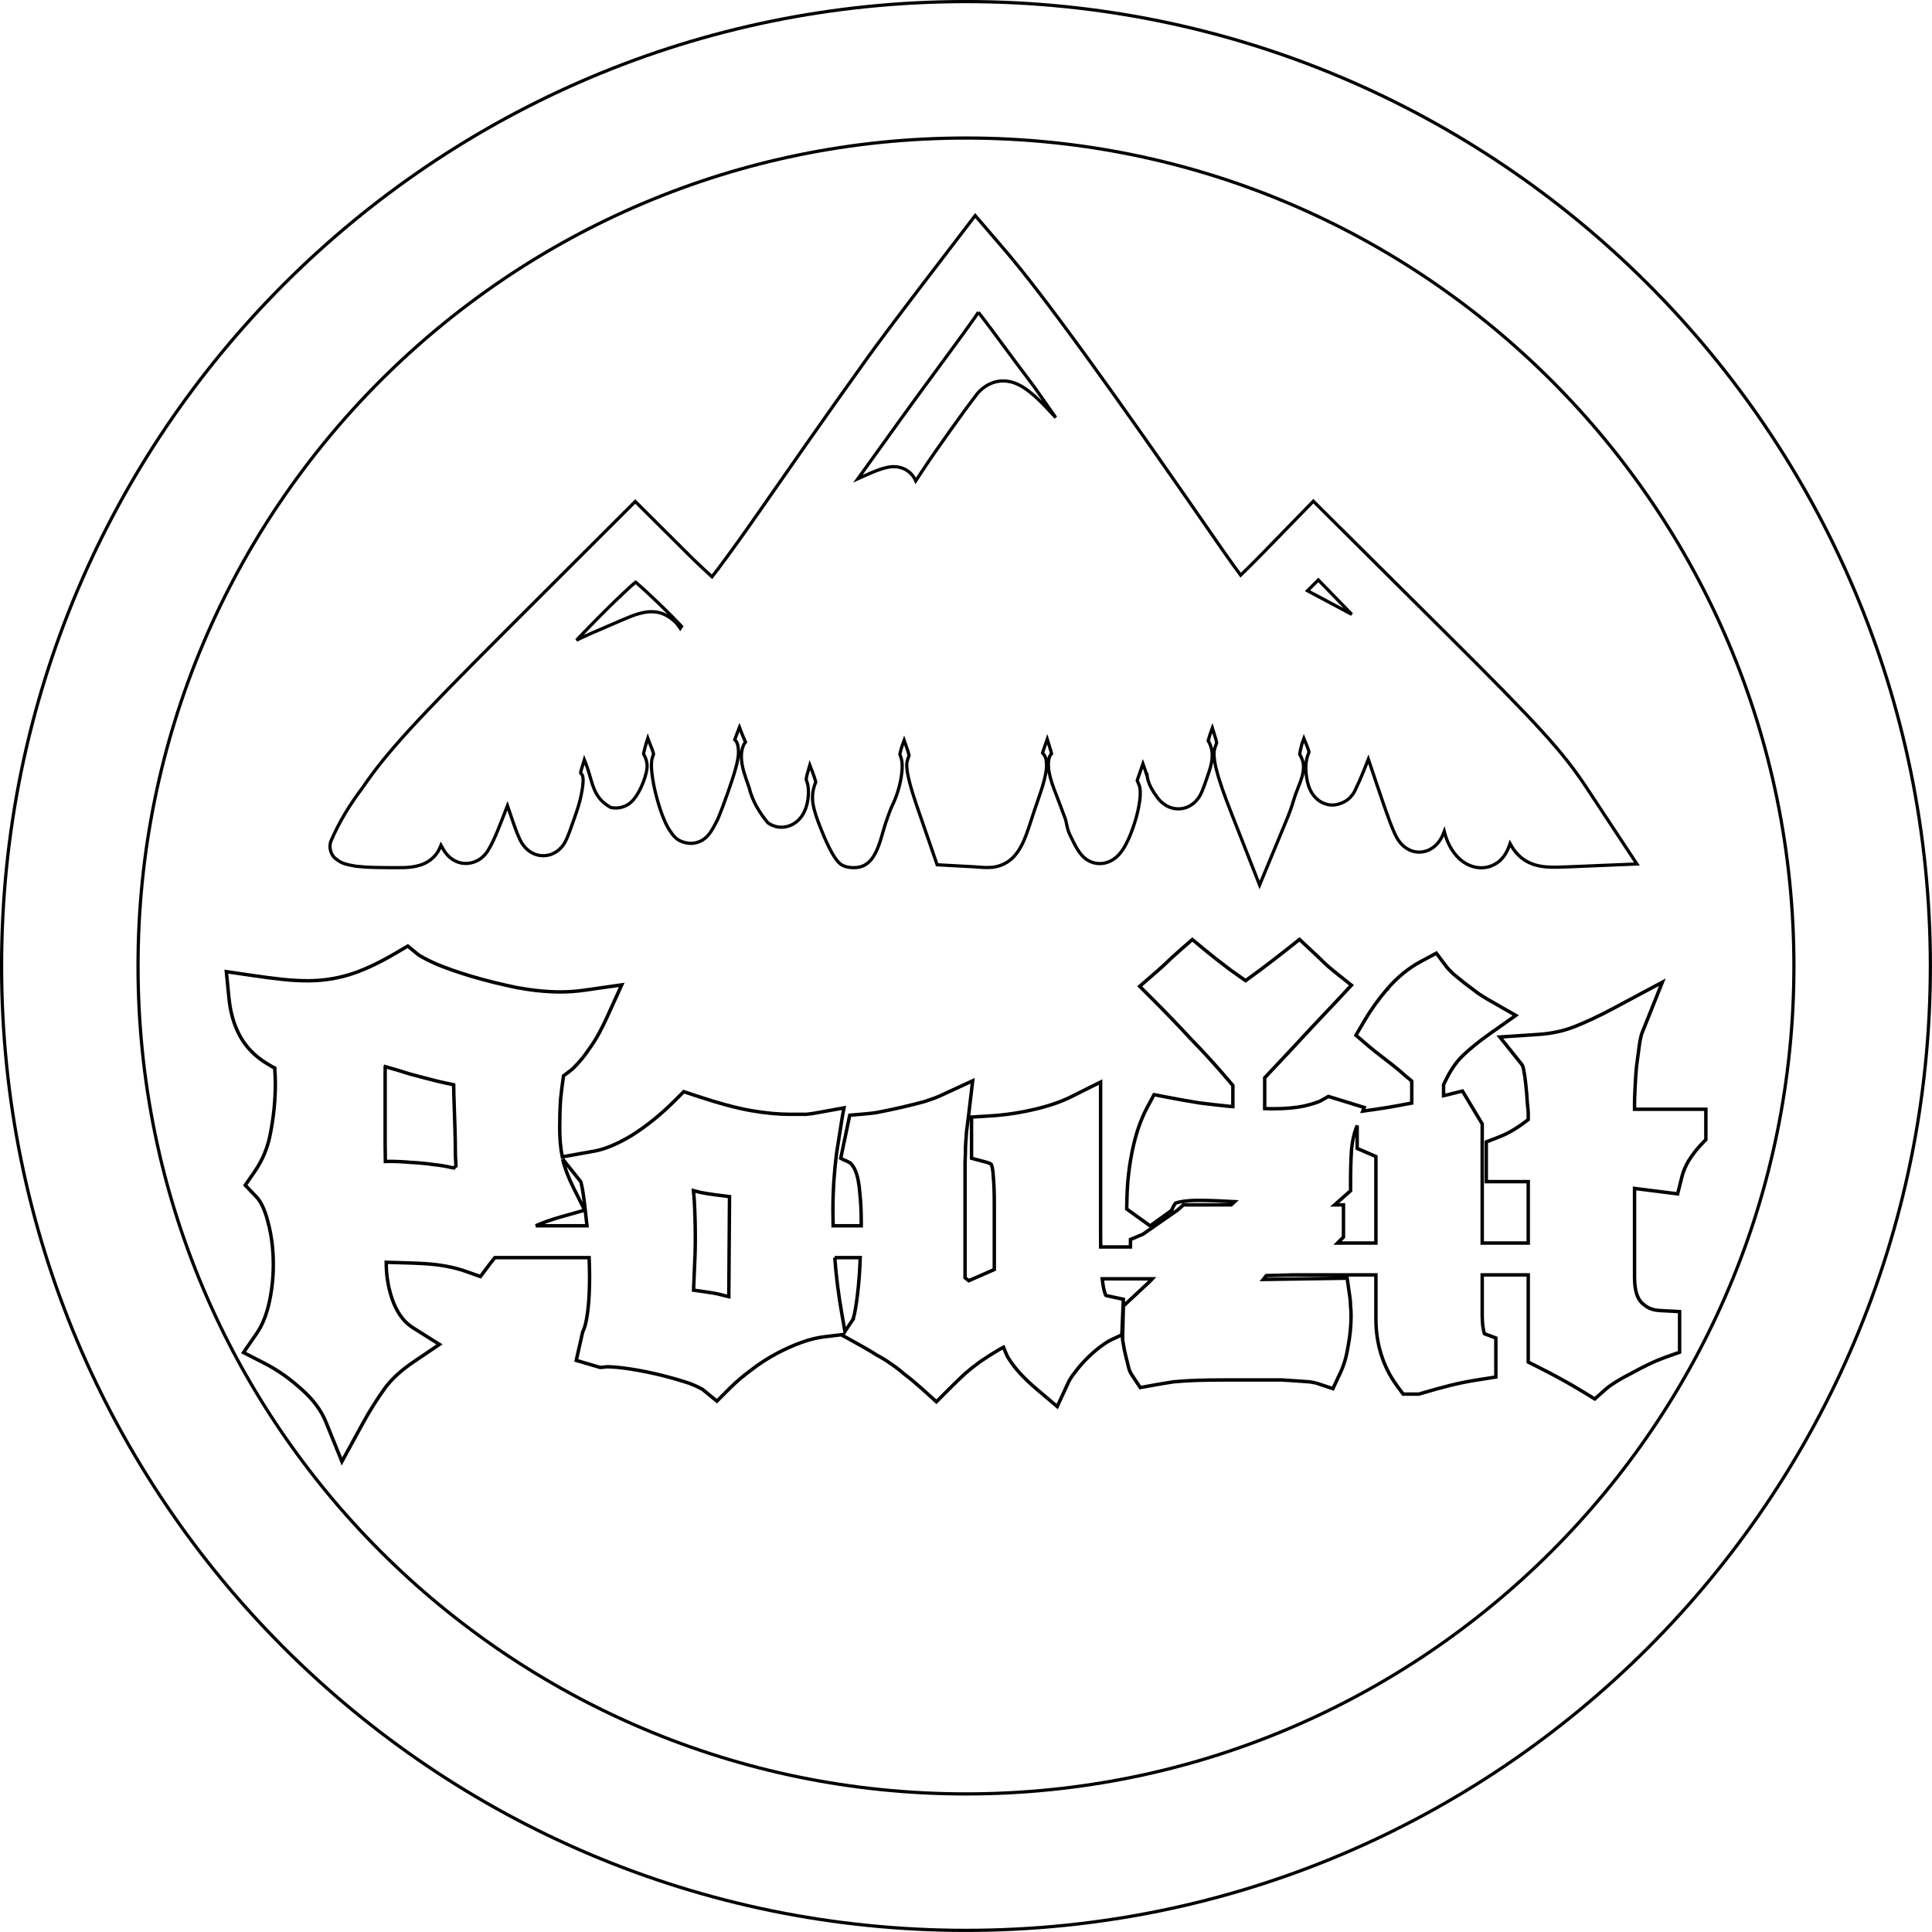
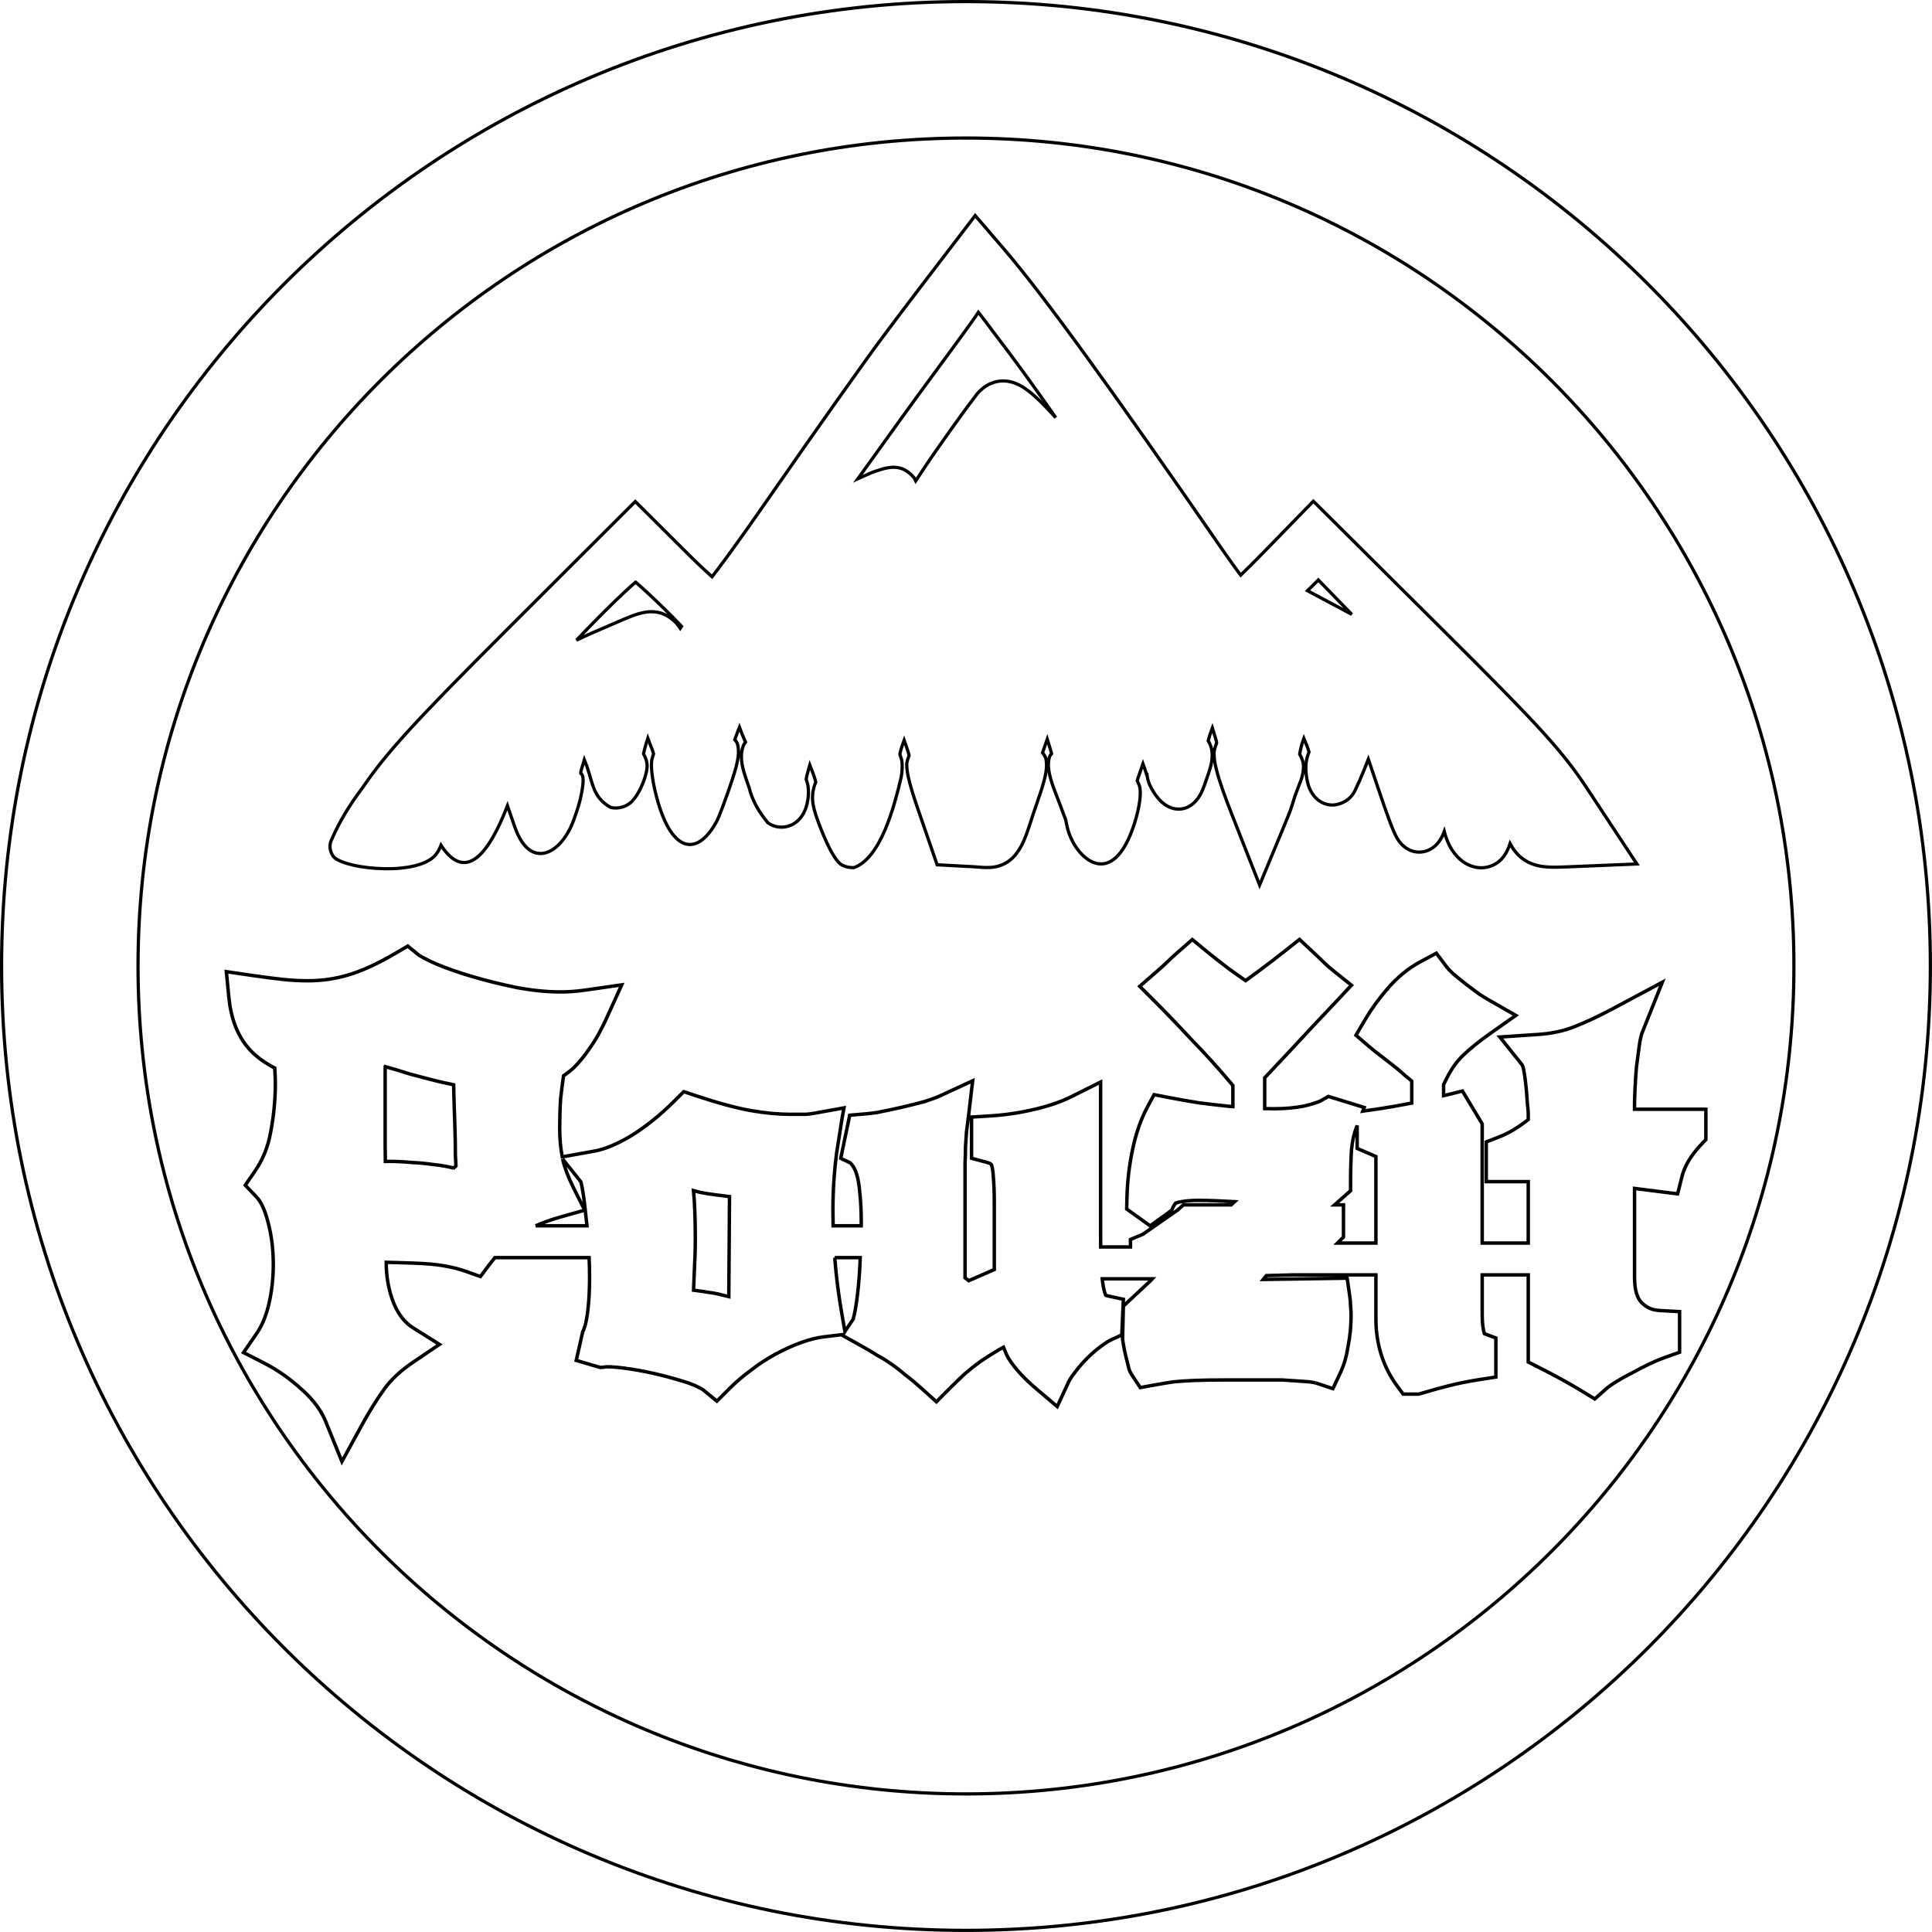
<svg xmlns="http://www.w3.org/2000/svg" version="1.2" viewBox="0 0 113.386 113.386" width="30mm" height="30mm" id="svg1" xml:space="preserve">
  <defs id="defs1">
    <clipPath clipPathUnits="userSpaceOnUse" id="cp1">
      <path d="m 275.5,535.5 c -143.78,0 -260,-116.22 -260,-260 0,-143.78 116.22,-260 260,-260 143.78,0 260,116.22 260,260 0,143.78 -116.22,260 -260,260 z" id="path1" />
    </clipPath>
    <clipPath clipPathUnits="userSpaceOnUse" id="cp1-5">
      <path d="m 275.5,535.5 c -143.78,0 -260,-116.22 -260,-260 0,-143.78 116.22,-260 260,-260 143.78,0 260,116.22 260,260 0,143.78 -116.22,260 -260,260 z" id="path1-3" />
    </clipPath>
    <clipPath clipPathUnits="userSpaceOnUse" id="cp1-06">
      <path d="m 275.5,535.5 c -143.78,0 -260,-116.22 -260,-260 0,-143.78 116.22,-260 260,-260 143.78,0 260,116.22 260,260 0,143.78 -116.22,260 -260,260 z" id="path1-26" />
    </clipPath>
    <clipPath clipPathUnits="userSpaceOnUse" id="cp1-8">
      <path d="m 275.5,535.5 c -143.78,0 -260,-116.22 -260,-260 0,-143.78 116.22,-260 260,-260 143.78,0 260,116.22 260,260 0,143.78 -116.22,260 -260,260 z" id="path1-8" />
    </clipPath>
    <clipPath clipPathUnits="userSpaceOnUse" id="cp1-0">
      <path d="m 275.5,535.5 c -143.78,0 -260,-116.22 -260,-260 0,-143.78 116.22,-260 260,-260 143.78,0 260,116.22 260,260 0,143.78 -116.22,260 -260,260 z" id="path1-2" />
    </clipPath>
    <clipPath clipPathUnits="userSpaceOnUse" id="cp1-53">
      <path d="m 275.5,535.5 c -143.78,0 -260,-116.22 -260,-260 0,-143.78 116.22,-260 260,-260 143.78,0 260,116.22 260,260 0,143.78 -116.22,260 -260,260 z" id="path1-5" />
    </clipPath>
  </defs>
  <style id="style1">
		tspan { white-space:pre } 
		.s0 { fill: none;stroke: #ff0000;stroke-miterlimit:100 } 
	</style>
  <g id="layer2" style="display:inline" transform="scale(0.1989225)">
    <g id="layer3" transform="scale(5.027084)">
      <path id="path2" style="fill:none;stroke:#000000;stroke-width:0.95" transform="scale(0.1989225)" d="M 569.518,284.993 A 284.525,284.525 0 0 1 284.993,569.518 284.525,284.525 0 0 1 0.468,284.993 284.525,284.525 0 0 1 284.993,0.468 284.525,284.525 0 0 1 569.518,284.993 Z" />
      <path id="path2-9" style="fill:none;stroke:#000000;stroke-width:0.95;stroke-dasharray:none" transform="scale(0.1989225)" d="M 529.262,284.993 A 244.268,244.268 0 0 1 284.993,529.262 244.268,244.268 0 0 1 40.725,284.993 244.268,244.268 0 0 1 284.993,40.725 244.268,244.268 0 0 1 529.262,284.993 Z" />
    </g>
-     <path id="path3" style="baseline-shift:baseline;display:inline;overflow:visible;opacity:1;fill:none;stroke:#000000;stroke-width:0.95;stroke-dasharray:none;stroke-opacity:1;enable-background:accumulate;stop-color:#000000;stop-opacity:1" d="m 287.712,63.595 -16.181,21.149 c -6.247,8.169 -13.102,17.314 -15.553,20.766 -2.253,3.174 -6.521,9.159 -9.465,13.275 -3.038,4.248 -13.081,18.593 -22.475,32.107 -4.654,6.695 -9.049,12.789 -12.322,17.143 -0.685,0.912 -1.122,1.456 -1.65,2.131 -2.013,-1.816 -4.381,-4.029 -6.991,-6.628 l -15.651,-15.582 -37.988,37.939 c -26.902,26.872 -35.442,36.17 -42.485,46.53 -3.727,4.922 -6.838,9.984 -9.259,15.611 -0.812,1.887 -0.019,3.955 0.923,4.949 2.177,1.916 3.507,2.024 6.372,2.582 l 3.23,0.275 h 0.049 c 1.594,0.065 3.252,0.128 5.312,0.128 4.613,0 7.227,0.223 10.319,-0.707 1.828,-0.55 3.538,-1.645 4.762,-3.22 0.829,-1.066 1.13,-1.91 1.443,-2.671 0.393,0.693 0.763,1.42 1.218,2.042 0.306,0.419 0.956,1.291 2.062,2.052 1.447,0.995 3.398,1.622 5.675,1.09 3.554,-0.831 4.92,-3.622 5.43,-4.517 1.474,-2.585 2.868,-6.21 5.233,-12.342 0.79,2.324 1.647,4.877 2.219,6.441 0.435,1.19 0.823,2.212 1.276,3.171 0.347,0.736 0.94,2.1 2.435,3.397 0.895,0.776 2.373,1.677 4.379,1.748 2.069,0.073 3.66,-0.748 4.713,-1.62 1.639,-1.357 2.228,-2.884 2.474,-3.427 0.772,-1.703 1.304,-3.431 2.101,-5.626 1.057,-2.912 1.8,-5.302 2.209,-7.492 0.381,-2.037 0.532,-3.238 0.511,-4.212 -0.011,-0.487 -0.051,-0.938 -0.285,-1.483 -0.074,-0.173 -0.279,-0.262 -0.412,-0.432 0.006,-0.177 -0.014,-0.292 0.049,-0.589 0.141,-0.672 0.7,-2.311 1.011,-3.397 0.236,0.605 0.537,1.372 0.746,1.905 1.828,5.256 1.841,9.239 7.01,12.126 2.517,0.606 4.54,-0.456 5.322,-0.982 2.622,-1.673 5.155,-7.539 5.42,-10.751 0.128,-1.55 -0.397,-2.861 -1.041,-4.094 0.125,-0.677 0.542,-2.326 1.267,-4.605 0.146,0.393 0.315,0.845 0.432,1.159 0.118,0.315 0.22,0.578 0.295,0.776 0.075,0.197 0.07,0.197 0.177,0.442 0.504,1.16 0.657,1.756 0.795,2.268 -0.23,0.732 -0.509,1.531 -0.56,2.032 -0.13,1.299 -0.05,2.454 0.069,3.574 0.243,2.293 0.756,4.781 1.414,7.246 0.658,2.465 1.443,4.885 2.376,6.991 0.455,1.028 0.97,2.069 1.738,3.132 0.21,0.291 0.744,1.224 1.767,2.032 1.024,0.808 2.555,1.394 4.448,1.394 4.33,-0.314 5.83,-3.486 7.658,-7.079 0.904,-2.125 1.948,-4.876 3.004,-7.914 1.492,-4.29 2.418,-7.068 2.877,-9.563 0.213,-1.157 0.448,-2.68 0.029,-4.507 -0.181,-0.791 -0.548,-1.204 -0.864,-1.512 0.256,-0.713 0.483,-1.378 0.992,-2.69 0.116,-0.301 0.269,-0.674 0.393,-0.992 0.591,1.561 1.18,3.095 1.777,4.379 -0.229,0.307 -0.471,0.619 -0.658,1.119 -0.624,1.672 -0.615,3.267 -0.471,4.507 0.278,2.407 1.047,4.533 2.17,7.708 1.008,4.1 2.99,7.34 5.547,10.457 0.429,0.319 1.933,1.325 3.967,1.325 2.239,0 3.931,-1.026 4.988,-2.032 0.922,-0.879 1.456,-1.804 1.777,-2.464 0.674,-1.387 0.96,-2.704 1.119,-3.878 0.162,-1.197 0.215,-2.497 -0.01,-3.927 -0.066,-0.424 -0.315,-1.175 -0.53,-1.856 0.05,-0.31 0.088,-0.569 0.196,-1.041 0.187,-0.815 0.603,-2.103 0.893,-3.152 0.067,0.169 0.107,0.329 0.177,0.501 1.019,2.487 1.494,4.134 1.571,4.517 -0.88,2.061 -1.167,4.314 -0.815,6.402 0.391,2.321 1.199,4.552 2.366,7.492 2.314,5.826 4.25,9.159 5.724,10.28 0.918,0.698 2.234,1.08 3.967,1.08 4.559,-6e-5 6.635,-3.347 8.562,-10.467 0.361,-1.334 0.92,-3.049 1.443,-4.526 0.524,-1.477 1.077,-2.831 1.198,-3.073 1.423,-2.86 2.333,-5.915 2.779,-8.738 0.221,-1.398 0.349,-2.811 0.216,-4.34 -0.055,-0.634 -0.36,-1.521 -0.638,-2.366 0.159,-0.727 0.451,-1.867 0.943,-3.152 0.11,-0.287 0.224,-0.654 0.334,-0.952 0.761,2.106 1.306,3.836 1.453,4.507 -0.318,0.884 -0.675,1.779 -0.687,2.563 -0.021,1.402 0.201,2.621 0.471,3.869 0.556,2.562 1.539,5.696 2.995,9.907 l 5.498,15.926 10.948,0.589 c 1.595,0.086 3.034,0.324 5.047,0.177 2.499,-0.183 5.203,-1.359 7.05,-3.643 3.02,-3.734 3.71,-7.681 6.637,-16.034 1.18,-3.366 1.96,-5.814 2.356,-8.09 0.19,-1.089 0.359,-2.381 0.118,-3.908 -0.162,-1.029 -0.631,-1.552 -0.952,-1.974 -0.049,-0.064 -0.062,-0.088 -0.108,-0.147 0.367,-1.153 0.91,-2.631 1.384,-4.006 0.405,1.363 1.119,3.486 1.257,4.153 0.01,0.051 0.011,0.072 0.02,0.118 -0.238,0.266 -0.569,0.583 -0.736,1.365 -0.343,1.603 -0.177,2.979 0.01,4.026 0.388,2.185 1.158,4.315 2.288,7.197 0.776,1.981 1.478,3.86 1.964,5.223 l 0.02,0.049 0.02,0.049 c 0.904,2.196 0.557,1.751 1.149,4.114 0.351,1.402 0.993,2.485 1.433,3.397 0.498,1.031 1.02,2.041 1.63,2.995 0.285,0.446 0.645,0.976 1.168,1.561 0.238,0.266 0.659,0.709 1.257,1.139 0.385,0.278 1.911,1.296 3.967,1.296 3.284,0 5.278,-2.154 5.911,-2.887 0.855,-0.99 1.423,-1.98 1.915,-2.916 1.012,-1.926 1.844,-4.08 2.533,-6.284 0.689,-2.204 1.241,-4.452 1.502,-6.608 0.127,-1.047 0.212,-2.19 0.059,-3.505 -0.08,-0.692 -0.484,-1.496 -0.825,-2.278 0.173,-0.671 1.145,-3.318 1.699,-4.939 0.168,0.474 0.413,1.098 0.55,1.502 0.229,0.679 0.409,1.242 0.511,1.591 h 0.118 c 0.186,1.882 0.817,3.122 1.011,3.515 0.474,0.959 1.045,1.907 1.718,2.828 0.283,0.387 0.987,1.545 2.533,2.592 0.94,0.637 2.476,1.361 4.458,1.227 2.028,-0.137 3.506,-1.093 4.438,-1.993 1.479,-1.43 1.963,-2.865 2.268,-3.603 0.41,-0.992 0.779,-2.052 1.227,-3.368 0.814,-2.39 1.487,-4.13 1.591,-6.5 0.055,-1.253 -0.175,-2.969 -1.178,-4.625 0.213,-0.776 0.387,-1.503 1.139,-3.505 0.033,-0.088 0.056,-0.159 0.088,-0.245 0.393,1.309 1.04,3.21 1.198,3.937 0.071,0.328 0.069,0.376 0.079,0.481 -0.385,1.005 -0.768,2.008 -0.776,2.965 -0.013,1.701 0.285,3.234 0.697,4.88 0.838,3.35 2.337,7.57 4.585,13.294 l 8.159,20.766 7.825,-18.861 c 0.492,-1.185 0.956,-2.38 1.335,-3.417 0.749,-2.044 0.748,-2.814 2.396,-6.971 0.661,-1.667 1.357,-3.311 1.394,-5.606 0.023,-1.461 -0.512,-2.66 -1.129,-3.741 0.098,-0.645 0.277,-1.627 0.677,-3.063 0.098,-0.351 0.417,-1.107 0.579,-1.571 0.219,0.532 0.378,0.961 0.619,1.522 0.533,1.244 0.74,1.966 0.884,2.464 -0.603,1.412 -0.834,2.744 -0.893,3.564 -0.11,1.502 0.008,2.928 0.245,4.271 0.211,1.19 0.514,2.761 1.65,4.487 0.508,0.772 1.9,2.572 4.418,3.162 1.489,0.349 2.88,0.088 4.026,-0.353 1.145,-0.441 2.067,-1.033 2.788,-1.826 1.23,-1.354 1.469,-2.26 1.6,-2.523 0.341,-0.686 0.711,-1.477 1.109,-2.386 0.772,-1.761 1.675,-3.966 2.563,-6.274 3.999,11.886 6.044,18.099 7.649,21.64 0.399,0.88 0.829,1.778 1.551,2.739 0.719,0.958 2.736,3.113 5.979,3.034 3.202,-0.078 5.087,-2.326 5.597,-3.014 0.577,-0.779 0.878,-1.406 1.051,-1.728 0.279,-0.52 0.349,-0.938 0.55,-1.424 0.802,3.183 2.203,6.015 4.517,8.159 2.131,1.974 5.845,3.584 9.612,1.983 3.082,-1.31 4.488,-3.975 5.302,-6.48 0.932,1.712 2.097,3.278 3.819,4.536 2.159,1.577 4.618,2.146 6.794,2.327 2.118,0.177 4.199,0.085 6.726,-0.02 l 20.079,-0.835 -14.581,-22.111 c -7.298,-11.074 -14.012,-18.449 -42.652,-46.923 l -38.224,-37.998 -15.317,15.729 c -2.326,2.389 -4.303,4.33 -6.127,6.097 -1.687,-2.29 -3.614,-4.939 -5.803,-8.11 v -0.01 C 328.124,115.061 307.72,86.896 296.411,73.727 Z m 0.943,28.523 c 1.436,1.86 2.9,3.763 4.605,6.078 4.507,6.119 9.279,12.521 11.311,15.189 v 0.02 l 0.452,0.589 c 0.534,0.697 4.329,6.171 6.461,9.21 -3.767,-4.089 -6.508,-6.93 -9.396,-8.807 -1.59,-1.033 -3.62,-1.991 -6.068,-2.013 -2.588,-0.024 -4.741,1.084 -6.215,2.307 -1.489,1.236 -1.831,1.963 -2.523,2.857 -0.831,1.073 -1.855,2.439 -3.034,4.055 -2.357,3.229 -5.336,7.416 -8.405,11.812 -2.304,3.299 -3.873,5.743 -5.685,8.473 -0.147,-0.302 -0.243,-0.578 -0.442,-0.903 -1.372,-2.248 -3.469,-3.072 -5.194,-3.26 -1.265,-0.137 -2.285,0.066 -2.877,0.196 -1.37,0.301 -2.621,0.764 -4.291,1.433 -0.875,0.35 -2.868,1.281 -4.251,1.895 3.116,-4.32 6.324,-8.763 9.023,-12.548 4.632,-6.494 12.84,-17.757 18.154,-24.919 2.705,-3.645 5.321,-7.26 7.384,-10.182 0.489,-0.693 0.654,-0.978 0.992,-1.483 z m 100.296,78.99 9.868,10.152 -13.068,-6.981 z m -201.417,0.638 c 1.924,1.659 4.385,3.927 6.814,6.264 2.497,2.402 4.953,4.866 6.686,6.736 0.02,0.021 0.03,0.038 0.049,0.059 -0.112,0.171 -0.27,0.386 -0.393,0.569 -0.474,-0.693 -0.941,-1.386 -1.591,-1.974 -0.599,-0.542 -1.651,-1.511 -3.26,-2.199 -1.77,-0.757 -3.638,-0.856 -5.292,-0.599 -2.915,0.453 -5.235,1.578 -9.387,3.348 -4.815,2.053 -9.063,3.889 -11.085,4.929 1.737,-1.795 2.744,-2.869 5.292,-5.469 4.019,-4.101 7.893,-7.844 10.791,-10.476 0.568,-0.516 0.929,-0.807 1.375,-1.188 z" />
+     <path id="path3" style="baseline-shift:baseline;display:inline;overflow:visible;opacity:1;fill:none;stroke:#000000;stroke-width:0.95;stroke-dasharray:none;stroke-opacity:1;enable-background:accumulate;stop-color:#000000;stop-opacity:1" d="m 287.712,63.595 -16.181,21.149 c -6.247,8.169 -13.102,17.314 -15.553,20.766 -2.253,3.174 -6.521,9.159 -9.465,13.275 -3.038,4.248 -13.081,18.593 -22.475,32.107 -4.654,6.695 -9.049,12.789 -12.322,17.143 -0.685,0.912 -1.122,1.456 -1.65,2.131 -2.013,-1.816 -4.381,-4.029 -6.991,-6.628 l -15.651,-15.582 -37.988,37.939 c -26.902,26.872 -35.442,36.17 -42.485,46.53 -3.727,4.922 -6.838,9.984 -9.259,15.611 -0.812,1.887 -0.019,3.955 0.923,4.949 4.11,3.616 25.012,5.536 30.045,-0.943 0.829,-1.066 1.13,-1.91 1.443,-2.671 8.789,13.487 16.287,-3.061 19.617,-11.674 0.79,2.324 1.647,4.877 2.219,6.441 4.531,12.787 13.734,7.91 17.379,-2.356 1.057,-2.912 1.8,-5.302 2.209,-7.492 0.381,-2.037 0.532,-3.238 0.511,-4.212 -0.011,-0.487 -0.051,-0.938 -0.285,-1.483 -0.074,-0.173 -0.279,-0.262 -0.412,-0.432 0.006,-0.177 -0.014,-0.292 0.049,-0.589 0.141,-0.672 0.7,-2.311 1.011,-3.397 0.236,0.605 0.537,1.372 0.746,1.905 1.828,5.256 1.841,9.239 7.01,12.126 2.517,0.606 4.54,-0.456 5.322,-0.982 2.622,-1.673 5.155,-7.539 5.42,-10.751 0.128,-1.55 -0.397,-2.861 -1.041,-4.094 0.125,-0.677 0.542,-2.326 1.267,-4.605 0.146,0.393 0.315,0.845 0.432,1.159 0.118,0.315 0.22,0.578 0.295,0.776 0.075,0.197 0.07,0.197 0.177,0.442 0.504,1.16 0.657,1.756 0.795,2.268 -0.23,0.732 -0.509,1.531 -0.56,2.032 -0.13,1.299 -0.05,2.454 0.069,3.574 0.243,2.293 0.756,4.781 1.414,7.246 4.603,17.248 12.503,17.247 17.988,6.47 0.904,-2.125 1.948,-4.876 3.004,-7.914 1.492,-4.29 2.418,-7.068 2.877,-9.563 0.213,-1.157 0.448,-2.68 0.029,-4.507 -0.181,-0.791 -0.548,-1.204 -0.864,-1.512 0.256,-0.713 0.483,-1.378 0.992,-2.69 0.116,-0.301 0.269,-0.674 0.393,-0.992 0.591,1.561 1.18,3.095 1.777,4.379 -0.229,0.307 -0.471,0.619 -0.658,1.119 -0.624,1.672 -0.615,3.267 -0.471,4.507 0.278,2.407 1.047,4.533 2.17,7.708 1.008,4.1 2.99,7.34 5.547,10.457 3.785,2.816 10.712,1.366 11.851,-7.05 0.162,-1.197 0.215,-2.497 -0.01,-3.927 -0.066,-0.424 -0.315,-1.175 -0.53,-1.856 0.05,-0.31 0.088,-0.569 0.196,-1.041 0.187,-0.815 0.603,-2.103 0.893,-3.152 0.067,0.169 0.107,0.329 0.177,0.501 1.019,2.487 1.494,4.134 1.571,4.517 -0.88,2.061 -1.167,4.314 -0.815,6.402 0.391,2.321 1.199,4.552 2.366,7.492 2.314,5.826 4.25,9.159 5.724,10.28 0.918,0.698 2.234,1.08 3.967,1.08 7.993,-2.817 11.974,-18.259 13.982,-26.805 0.221,-1.398 0.349,-2.811 0.216,-4.34 -0.055,-0.634 -0.36,-1.521 -0.638,-2.366 0.159,-0.727 0.451,-1.867 0.943,-3.152 0.11,-0.287 0.224,-0.654 0.334,-0.952 0.761,2.106 1.306,3.836 1.453,4.507 -0.318,0.884 -0.675,1.779 -0.687,2.563 -0.021,1.402 0.201,2.621 0.471,3.869 0.556,2.562 1.539,5.696 2.995,9.907 l 5.498,15.926 10.948,0.589 c 1.595,0.086 3.034,0.324 5.047,0.177 2.499,-0.183 5.203,-1.359 7.05,-3.643 3.02,-3.734 3.71,-7.681 6.637,-16.034 2.026,-5.78 2.926,-9.139 2.474,-11.998 -0.162,-1.029 -0.631,-1.552 -0.952,-1.974 -0.049,-0.064 -0.062,-0.088 -0.108,-0.147 0.367,-1.153 0.91,-2.631 1.384,-4.006 0.405,1.363 1.119,3.486 1.257,4.153 0.01,0.051 0.011,0.072 0.02,0.118 -0.238,0.266 -0.569,0.583 -0.736,1.365 -0.664,3.1 0.437,6.475 2.298,11.223 0.776,1.981 1.478,3.86 1.964,5.223 l 0.02,0.049 0.02,0.049 c 0.904,2.196 0.557,1.751 1.149,4.114 2.205,8.802 13.295,19.147 19.814,-1.699 0.689,-2.204 1.241,-4.452 1.502,-6.608 0.127,-1.047 0.212,-2.19 0.059,-3.505 -0.08,-0.692 -0.484,-1.496 -0.825,-2.278 0.173,-0.671 1.145,-3.318 1.699,-4.939 0.168,0.474 0.413,1.098 0.55,1.502 0.229,0.679 0.409,1.242 0.511,1.591 h 0.118 c 0.186,1.882 0.817,3.122 1.011,3.515 0.474,0.959 1.045,1.907 1.718,2.828 4.212,5.76 10.829,5.164 13.697,-1.777 0.41,-0.992 0.779,-2.052 1.227,-3.368 0.814,-2.39 1.487,-4.13 1.591,-6.5 0.055,-1.253 -0.175,-2.969 -1.178,-4.625 0.213,-0.776 0.387,-1.503 1.139,-3.505 0.033,-0.088 0.056,-0.159 0.088,-0.245 0.393,1.309 1.04,3.21 1.198,3.937 0.071,0.328 0.069,0.376 0.079,0.481 -0.385,1.005 -0.768,2.008 -0.776,2.965 -0.013,1.701 0.285,3.234 0.697,4.88 0.838,3.35 2.337,7.57 4.585,13.294 l 8.159,20.766 7.825,-18.861 c 0.492,-1.185 0.956,-2.38 1.335,-3.417 0.749,-2.044 0.748,-2.814 2.396,-6.971 0.661,-1.667 1.357,-3.311 1.394,-5.606 0.023,-1.461 -0.512,-2.66 -1.129,-3.741 0.098,-0.645 0.277,-1.627 0.677,-3.063 0.098,-0.351 0.417,-1.107 0.579,-1.571 0.219,0.532 0.378,0.961 0.619,1.522 0.533,1.244 0.74,1.966 0.884,2.464 -0.603,1.412 -0.834,2.744 -0.893,3.564 -0.11,1.502 0.008,2.928 0.245,4.271 0.211,1.19 0.514,2.761 1.65,4.487 0.508,0.772 1.9,2.572 4.418,3.162 1.489,0.349 2.88,0.088 4.026,-0.353 1.145,-0.441 2.067,-1.033 2.788,-1.826 1.23,-1.354 1.469,-2.26 1.6,-2.523 0.341,-0.686 0.711,-1.477 1.109,-2.386 0.772,-1.761 1.675,-3.966 2.563,-6.274 3.999,11.886 6.044,18.099 7.649,21.64 0.399,0.88 0.829,1.778 1.551,2.739 0.719,0.958 2.736,3.113 5.979,3.034 3.202,-0.078 5.087,-2.326 5.597,-3.014 0.577,-0.779 0.878,-1.406 1.051,-1.728 0.279,-0.52 0.349,-0.938 0.55,-1.424 0.802,3.183 2.203,6.015 4.517,8.159 2.131,1.974 5.845,3.584 9.612,1.983 3.082,-1.31 4.488,-3.975 5.302,-6.48 0.932,1.712 2.097,3.278 3.819,4.536 2.159,1.577 4.618,2.146 6.794,2.327 2.118,0.177 4.199,0.085 6.726,-0.02 l 20.079,-0.835 -14.581,-22.111 c -7.298,-11.074 -14.012,-18.449 -42.652,-46.923 l -38.224,-37.998 -15.317,15.729 c -2.326,2.389 -4.303,4.33 -6.127,6.097 -1.687,-2.29 -3.614,-4.939 -5.803,-8.11 v -0.01 C 328.124,115.061 307.72,86.896 296.411,73.727 Z m 0.943,28.523 c 1.436,1.86 2.9,3.763 4.605,6.078 6.301,8.185 12.31,16.546 18.223,25.008 -6.034,-6.55 -10.25,-10.773 -15.464,-10.82 -2.588,-0.024 -4.741,1.084 -6.215,2.307 -1.489,1.236 -1.831,1.963 -2.523,2.857 -0.831,1.073 -1.855,2.439 -3.034,4.055 -2.357,3.229 -5.336,7.416 -8.405,11.812 -2.304,3.299 -3.873,5.743 -5.685,8.473 -0.147,-0.302 -0.243,-0.578 -0.442,-0.903 -3.793,-4.439 -7.522,-3.345 -12.362,-1.63 -0.875,0.35 -2.868,1.281 -4.251,1.895 3.116,-4.32 6.324,-8.763 9.023,-12.548 4.632,-6.494 12.84,-17.757 18.154,-24.919 2.705,-3.645 5.321,-7.26 7.384,-10.182 0.489,-0.693 0.654,-0.978 0.992,-1.483 z m 100.296,78.99 9.868,10.152 -13.068,-6.981 z m -201.417,0.638 c 1.924,1.659 4.385,3.927 6.814,6.264 2.497,2.402 4.953,4.866 6.686,6.736 0.02,0.021 0.03,0.038 0.049,0.059 -0.112,0.171 -0.27,0.386 -0.393,0.569 -0.474,-0.693 -0.941,-1.386 -1.591,-1.974 -0.599,-0.542 -1.651,-1.511 -3.26,-2.199 -1.77,-0.757 -3.638,-0.856 -5.292,-0.599 -2.915,0.453 -5.235,1.578 -9.387,3.348 -4.815,2.053 -9.063,3.889 -11.085,4.929 1.737,-1.795 2.744,-2.869 5.292,-5.469 4.019,-4.101 7.893,-7.844 10.791,-10.476 0.568,-0.516 0.929,-0.807 1.375,-1.188 z" />
    <path id="path6-2" style="font-size:139.377px;font-family:'New Rocker';-inkscape-font-specification:'New Rocker';letter-spacing:2.118px;baseline-shift:baseline;white-space:pre;display:inline;overflow:visible;fill:none;stroke:#000000;stroke-width:1.017;stroke-dasharray:none;stroke-opacity:1;enable-background:accumulate;stop-color:#000000" d="m 383.395,277.16 -4.026,3.196 c -2.341,1.853 -4.894,3.804 -7.643,5.866 -1.468,1.087 -2.83,2.075 -4.237,3.101 -1.469,-1.032 -2.895,-2.029 -4.426,-3.122 -2.711,-2.034 -5.174,-3.958 -7.37,-5.772 l -3.921,-3.238 -3.827,3.354 c -1.645,1.439 -2.897,2.581 -3.869,3.553 -0.495,0.495 -1.536,1.444 -2.975,2.691 l -4.846,4.205 4.542,4.542 c 3.422,3.422 6.999,7.156 10.734,11.186 l 0.053,0.053 0.053,0.053 c 3.775,3.872 7.513,7.989 11.207,12.363 l 0.894,1.062 v 6.224 c -0.388,-0.028 -0.78,-0.057 -1.177,-0.084 -2.772,-0.287 -5.682,-0.627 -8.747,-1.009 -2.996,-0.484 -6.002,-1.007 -8.999,-1.587 l -4.331,-0.841 -2.082,3.89 c -1.931,3.621 -3.316,7.789 -4.3,12.489 -0.972,4.644 -1.512,9.391 -1.619,14.224 l -0.074,3.133 6.928,4.973 4.605,-3.322 1.714,-1.241 c 0.654,-1.634 1.166,-2.088 1.219,-2.155 h 0.011 l 0.063,-0.032 c 0.745,-0.298 3.11,-0.767 6.581,-0.767 3.26,0 6.938,0.168 10.734,0.378 l -1.02,0.946 h -14.098 l -1.703,1.535 -10.261,7.138 -3.659,1.545 v 2.208 h -8.789 c -0.016,-1.181 -0.021,-2.437 -0.021,-3.764 v -44.89 l -8.663,4.321 c -2.858,1.429 -6.454,2.7 -10.776,3.711 h -0.011 -0.011 c -4.238,1.014 -8.575,1.667 -13.015,1.945 l -5.603,0.347 v 12.153 l 4.436,1.188 c 0.672,0.179 1.011,0.371 1.072,0.4 h 0.011 l 0.252,0.221 0.084,0.053 c 0.013,0.029 0.006,0.022 0.063,0.168 0.14,0.363 0.423,1.553 0.505,3.343 v 0.137 l 0.021,0.137 c 0.174,1.912 0.273,4.556 0.273,7.822 v 19.365 l -7.527,3.291 -1.104,-0.852 v -27.176 -6.697 -0.021 c 0.086,-1.719 0.13,-3.339 0.137,-4.857 0.096,-1.53 0.189,-2.951 0.284,-4.289 0.195,-1.38 0.387,-2.862 0.578,-4.489 l 1.251,-10.597 -9.693,4.468 c -0.912,0.421 -2.465,1.006 -4.447,1.64 -2.064,0.561 -4.314,1.134 -6.781,1.703 -2.479,0.572 -4.955,1.089 -7.433,1.566 -2.445,0.374 -6.002,0.596 -7.916,0.778 l -2.66,12.721 c 0.855,0.513 2.713,1.084 3.091,1.63 l 0.158,0.21 0.168,0.21 c 0.378,0.453 0.854,1.271 1.272,2.597 0.409,1.297 0.762,3.159 0.936,5.509 l 0.011,0.116 0.011,0.126 c 0.262,2.274 0.41,5.153 0.41,8.568 0,0.312 0.002,0.62 0,0.936 h -8.305 c -0.037,-1.502 -0.053,-3.005 -0.053,-4.521 0,-6.4 0.434,-11.871 1.072,-16.863 l 1.714,-10.839 0.473,-2.565 -8.526,1.545 c -0.84,0.153 -1.739,0.273 -2.691,0.357 h -4.594 c -3.471,0 -7.363,-0.357 -11.659,-1.104 -4.121,-0.717 -9.611,-2.188 -16.295,-4.415 l -3.501,-1.167 -2.618,2.618 c -4.182,4.182 -8.45,7.61 -12.784,10.324 -4.328,2.61 -8.035,4.067 -10.912,4.584 l -9.525,1.714 c -0.471,-2.297 -0.767,-5.154 -0.767,-8.663 0,-2.715 0.087,-5.536 0.273,-8.463 0.216,-2.222 0.537,-4.508 0.862,-6.791 1.034,-0.806 2.139,-1.509 3.08,-2.45 1.622,-1.622 3.046,-3.351 4.268,-5.172 1.204,-1.655 2.281,-3.33 3.196,-5.046 0.838,-1.571 1.532,-2.97 2.103,-4.226 l 4.521,-9.935 -10.807,1.545 c -1.274,0.182 -2.495,0.311 -3.648,0.399 -1.13,0.087 -2.313,0.137 -3.564,0.137 -3.948,0 -8.197,-0.412 -12.731,-1.241 -4.704,-0.961 -9.146,-2.054 -13.33,-3.291 -4.193,-1.239 -7.808,-2.51 -10.818,-3.785 -2.96,-1.298 -4.934,-2.518 -5.004,-2.576 l -3.217,-2.639 -3.595,2.113 c -5.475,3.21 -10.204,5.326 -14.003,6.423 l -0.021,0.011 h -0.011 c -3.823,1.129 -7.766,1.693 -11.89,1.693 -2.357,0 -4.831,-0.132 -7.422,-0.41 -2.691,-0.288 -5.701,-0.679 -9.02,-1.167 l -7.569,-1.114 0.746,7.622 c 0.582,5.932 2.415,11.197 5.971,15.181 2.139,2.396 4.767,4.176 7.569,5.635 9.4e-4,0.128 0.011,0.261 0.011,0.389 v 0.21 l 0.021,0.21 c 0.089,1.252 0.137,2.503 0.137,3.753 0,4.79 -0.463,9.582 -1.388,14.392 l -0.011,0.042 -0.011,0.042 c -0.753,4.268 -2.293,8.037 -4.699,11.522 l -2.765,4.005 3.354,3.522 c 1.074,1.126 2.367,3.434 3.301,7.17 l 0.021,0.063 0.011,0.063 c 1.04,3.812 1.587,8 1.587,12.605 10e-7,4.025 -0.448,7.932 -1.335,11.754 -0.859,3.603 -2.098,6.422 -3.585,8.579 l -3.869,5.614 6.077,3.112 c 3.974,2.031 7.692,4.64 11.196,7.874 l 0.032,0.021 0.032,0.021 c 3.433,3.09 5.657,6.223 6.96,9.441 l 4.731,11.69 6.055,-11.06 c 2.184,-3.989 4.4,-7.502 6.613,-10.545 1.879,-2.583 4.671,-5.226 8.505,-7.811 l 7.611,-5.141 -7.78,-4.889 c -2.327,-1.463 -4.188,-3.66 -5.698,-7.212 -1.473,-3.703 -2.231,-7.69 -2.239,-12.121 3.756,0.108 7.654,0.19 10.986,0.378 h 0.011 c 4.907,0.273 9.114,1.083 12.647,2.344 l 4.153,1.482 2.639,-3.522 c 0.541,-0.721 1.075,-1.405 1.608,-2.061 h 27.828 c 0.081,1.991 0.126,3.867 0.126,5.635 0,5.426 -0.352,9.73 -0.936,12.731 l -0.011,0.074 -0.021,0.063 c -0.379,2.212 -1.052,3.347 -1.104,3.543 v 0.011 0.011 h 0.011 l -1.871,8.253 7.054,2.071 c 0.121,-0.024 0.217,-0.032 0.315,-0.032 h 0.494 l 0.494,-0.084 c 0.278,-0.046 0.545,-0.074 0.809,-0.074 1.615,0 3.994,0.217 6.981,0.683 3.003,0.469 6.018,1.076 9.031,1.829 3.011,0.753 5.743,1.55 8.232,2.376 2.321,0.87 3.823,1.756 3.9,1.819 l 4.195,3.427 3.827,-3.827 c 1.854,-1.854 3.949,-3.638 6.308,-5.362 l 0.063,-0.042 0.053,-0.053 c 2.337,-1.798 4.754,-3.355 7.243,-4.689 2.542,-1.362 5.049,-2.486 7.538,-3.375 2.433,-0.869 4.644,-1.393 6.613,-1.63 l 5.53,-0.662 -0.158,0.231 5.667,3.154 c 1.7,0.945 3.187,1.829 4.447,2.639 l 0.2,0.126 0.221,0.116 c 1.261,0.673 2.484,1.435 3.669,2.281 l 0.074,0.053 0.084,0.053 c 1.263,0.842 2.549,1.831 3.869,2.975 l 0.168,0.147 0.168,0.116 c 1.4,1.05 3.071,2.44 4.962,4.142 l 4.216,3.795 4.005,-4.016 c 1.519,-1.519 2.982,-2.927 4.394,-4.247 1.411,-1.232 2.919,-2.425 4.521,-3.585 1.734,-1.185 3.618,-2.379 5.656,-3.585 0.351,-0.198 0.859,-0.447 1.23,-0.652 0.434,1.048 0.804,2.137 1.367,3.101 l 0.053,0.074 0.042,0.084 c 1.983,3.173 4.783,6.104 8.368,9.146 l 6.003,5.088 3.301,-7.138 c 0.328,-0.711 0.953,-1.74 1.924,-2.954 l 0.063,-0.074 0.053,-0.074 c 1.014,-1.353 2.165,-2.68 3.469,-3.984 1.304,-1.304 2.632,-2.455 3.984,-3.469 1.353,-1.014 2.485,-1.698 3.249,-2.05 l 3.007,-1.388 0.473,-10.513 -4.731,-1.02 c -0.328,-0.07 -0.407,-0.107 -0.463,-0.147 -0.018,-0.049 -0.184,-0.35 -0.399,-1.125 -0.238,-0.855 -0.47,-2.129 -0.652,-3.753 h 14.781 l -0.799,0.831 -7.738,7.222 -0.242,9.83 0.231,1.367 c 0.103,0.558 0.177,1.135 0.294,1.682 0.317,1.478 0.643,2.83 0.978,4.058 0.351,1.287 0.23,1.869 1.535,3.827 l 2.187,3.28 3.858,-0.704 c 2.077,-0.378 4.053,-0.705 5.929,-0.988 1.81,-0.178 3.927,-0.327 6.371,-0.421 2.481,-0.095 5.494,-0.137 9.02,-0.137 h 13.583 3.08 l 4.279,0.284 c 1.383,0.092 2.656,0.182 3.858,0.273 1.104,0.17 1.957,0.376 1.808,0.326 l 5.046,1.682 2.26,-4.815 c 1.113,-2.366 1.801,-4.982 2.26,-7.906 0.558,-2.925 0.841,-5.865 0.841,-8.81 0,-0.962 -0.039,-1.887 -0.147,-2.796 -0.015,-0.904 -0.085,-1.801 -0.21,-2.681 l -0.799,-5.582 -24.769,0.378 c 0.441,-0.557 1.5e-4,-10e-4 0.925,-1.146 l 7.843,-0.2 h 24.485 v 13.068 c 0,7.262 2.099,14.06 6.245,19.67 l 1.787,2.428 h 4.647 l 0.841,-0.252 c 2.903,-0.871 5.691,-1.641 8.379,-2.313 2.591,-0.648 5.405,-1.209 8.431,-1.682 l 5.057,-0.788 V 394.748 l -3.364,-1.251 -0.011,-0.011 v -0.011 h 0.011 v -0.011 -0.011 -0.011 c -0.004,-0.015 -0.017,-0.046 -0.032,-0.084 -0.283,-0.766 -0.631,-2.634 -0.631,-5.341 v -11.88 h 13.583 v 25.715 l 3.301,1.661 c 1.503,0.751 3.453,1.765 5.803,3.038 2.301,1.246 4.548,2.539 6.749,3.879 l 3.774,2.302 3.312,-2.944 c 0.505,-0.449 1.511,-1.199 2.923,-2.082 1.421,-0.888 2.951,-1.738 4.584,-2.555 l 0.116,-0.063 0.116,-0.063 c 1.676,-0.931 3.396,-1.818 5.172,-2.66 1.731,-0.82 3.339,-1.48 4.804,-1.997 l 3.995,-1.409 v -11.995 l -5.667,-0.305 c -2.464,-0.13 -3.992,-0.816 -5.582,-2.386 -1.095,-1.157 -2.04,-3.273 -2.04,-7.454 v -26.198 l 12.71,1.608 1.293,-5.151 c 0.337,-1.349 0.958,-2.858 1.892,-4.51 1.078,-1.728 2.244,-3.278 3.522,-4.636 l 1.63,-1.724 v -8.947 h -21.047 v -1.934 c 0,-0.674 0.05,-2.135 0.147,-4.184 v -0.011 -0.011 c 0.094,-2.069 0.233,-4.187 0.421,-6.36 0.289,-2.309 0.575,-4.474 0.862,-6.487 0.265,-1.852 0.63,-3.126 0.683,-3.259 l 6.087,-15.233 -14.466,7.738 c -4.109,2.198 -7.933,3.991 -11.459,5.383 -3.157,1.246 -6.658,2.019 -10.587,2.281 l -11.428,0.767 6.581,8.221 c 0.068,0.143 0.295,0.607 0.41,1.22 v 0.032 l 0.011,0.042 c 0.253,1.267 0.479,2.777 0.662,4.521 v 0.021 0.021 c 0.187,1.682 0.327,3.355 0.421,5.036 l 0.011,0.189 0.021,0.179 c 0.186,1.583 0.263,2.741 0.263,3.038 v 1.829 c -2.783,2.199 -5.611,3.982 -8.558,5.12 l -3.827,1.482 v 11.722 h 12.384 v 18.114 h -13.583 v -35.155 l -5.824,-9.693 -4.3,1.072 c -0.382,0.095 -0.82,0.191 -1.272,0.294 v -3.27 l 0.915,-1.829 c 1.44,-2.879 3.044,-5.074 4.752,-6.707 v -0.011 c 2.119,-2.031 4.78,-4.193 7.969,-6.444 l 7.674,-5.414 -8.158,-4.668 c -0.485,-0.277 -1.472,-0.881 -2.723,-1.682 -1.212,-0.929 -2.492,-1.898 -3.858,-2.902 -1.296,-1.018 -2.543,-2.026 -3.743,-3.038 -0.98,-0.905 -1.65,-1.657 -1.882,-1.966 l -3.08,-4.1 -4.521,2.418 c -3.7,1.973 -7.02,4.715 -9.924,8.084 v 0.011 h -0.011 c -2.598,3.031 -4.851,6.158 -6.739,9.378 l -2.523,4.31 3.795,3.259 c 0.839,0.719 1.887,1.555 3.227,2.586 1.276,0.981 2.606,2.008 3.984,3.091 1.284,1.009 2.46,2.014 3.532,2.996 l 0.189,0.168 0.2,0.158 c 0.672,0.517 1.197,0.969 1.535,1.283 v 6.476 c -3.964,0.772 -7.624,1.404 -10.965,1.882 l -3.48,0.494 0.421,-1.083 -10.576,-3.259 -2.25,1.293 c -0.389,0.222 -2.265,0.941 -4.994,1.566 -2.496,0.494 -5.466,0.778 -8.905,0.778 -0.73,0 -1.616,-0.013 -2.639,-0.042 v -9.083 c 5.883,-6.244 10.438,-11.115 13.698,-14.655 l 0.053,-0.063 c 3.542,-3.739 6.035,-6.376 7.443,-7.885 l 4.405,-4.72 -5.046,-4.026 c -1.391,-1.113 -2.402,-2.013 -2.933,-2.544 -0.884,-0.884 -2.065,-2.009 -3.585,-3.427 z m -269.742,37.521 c 2.413,0.676 4.828,1.403 7.243,2.176 l 0.137,0.042 0.137,0.032 c 2.624,0.706 5.34,1.419 8.158,2.124 1.415,0.354 3.019,0.651 4.521,0.978 0.017,1.104 0.053,1.971 0.053,3.217 v 0.095 l 0.011,0.105 c 0.1,2.985 0.195,5.962 0.294,8.947 0.098,2.927 0.147,5.648 0.147,8.158 v 0.116 0.116 c 0.053,1.371 0.115,2.17 0.168,3.227 -0.213,0.216 -0.475,0.361 -0.683,0.589 h -0.011 -0.011 v 0.011 l -0.011,0.011 -0.011,0.011 v 0.011 l -0.011,0.011 -0.011,0.011 -0.011,0.011 c -0.013,0.008 -0.031,0.012 -0.042,0.021 l 0.084,-0.095 c -1.812,-0.473 -3.762,-0.802 -5.887,-1.02 -2.121,-0.312 -4.319,-0.524 -6.592,-0.631 -2.298,-0.205 -4.522,-0.315 -6.665,-0.315 -0.331,0 -0.64,0.036 -0.967,0.042 -0.02,-1.649 -0.063,-3.323 -0.063,-4.952 v -11.943 -9.399 c 0,-0.557 0.018,-1.142 0.021,-1.703 z m 286.752,17.378 v 6.76 l 5.53,2.386 v 25.536 h -11.333 c 0.008,-0.008 0.013,-0.013 0.021,-0.021 l 1.745,-1.745 v -9.504 h -2.607 l 4.699,-4.163 v -2.691 c 0,-3.526 0.101,-6.678 0.284,-9.472 0.259,-2.626 0.758,-4.766 1.398,-6.402 z m -234.408,9.893 5.372,6.718 c 0.103,0.362 0.255,1.001 0.421,1.913 0.357,1.961 0.691,4.446 0.978,7.412 l 0.011,0.095 0.011,0.095 c 0.145,1.122 0.272,2.272 0.389,3.459 h -15.097 c 2.028,-0.927 4.523,-1.814 7.454,-2.639 l 6.97,-1.966 -3.238,-6.465 c -1.632,-3.265 -2.7,-6.141 -3.259,-8.537 -0.005,-0.024 -0.005,-0.06 -0.011,-0.084 z m 38.583,9.293 c 0.662,0.166 1.209,0.355 1.913,0.515 l 0.063,0.021 0.063,0.011 c 2.812,0.575 5.727,0.861 8.61,1.241 l -0.21,29.531 c -1.495,-0.326 -2.838,-0.773 -4.405,-1.041 -2.171,-0.371 -4.002,-0.593 -5.992,-0.883 0.072,-1.713 0.159,-3.408 0.21,-5.141 0.204,-3.765 0.305,-7.143 0.305,-10.166 0,-3.786 -0.1,-7.525 -0.305,-11.217 v -0.011 c -0.049,-0.898 -0.187,-1.936 -0.252,-2.86 z m 41.694,19.796 h 7.517 c -0.1,3.067 -0.289,5.941 -0.557,8.621 -0.286,2.86 -0.616,5.241 -0.967,7.086 l -0.032,0.137 -0.021,0.137 c -0.163,1.144 -0.565,2.081 -0.578,2.218 l 0.011,0.011 0.011,-0.011 c 0.038,-0.035 0.128,-0.177 0.305,-0.442 l -2.681,4.026 -0.946,-5.404 c -0.948,-5.37 -1.631,-10.825 -2.061,-16.379 z" />
  </g>
  <style id="style1-5">
		tspan { white-space:pre } 
		.s0 { fill: none;stroke: #ff0000;stroke-miterlimit:100 } 
	</style>
  <style id="style1-1">
		tspan { white-space:pre } 
		.s0 { fill: none;stroke: #ff0000;stroke-miterlimit:100 } 
	</style>
  <style id="style1-2">
		tspan { white-space:pre } 
		.s0 { fill: none;stroke: #ff0000;stroke-miterlimit:100 } 
	</style>
  <style id="style1-3">
		tspan { white-space:pre } 
		.s0 { fill: none;stroke: #ff0000;stroke-miterlimit:100 } 
	</style>
  <style id="style1-6">
		tspan { white-space:pre } 
		.s0 { fill: none;stroke: #ff0000;stroke-miterlimit:100 } 
	</style>
</svg>
